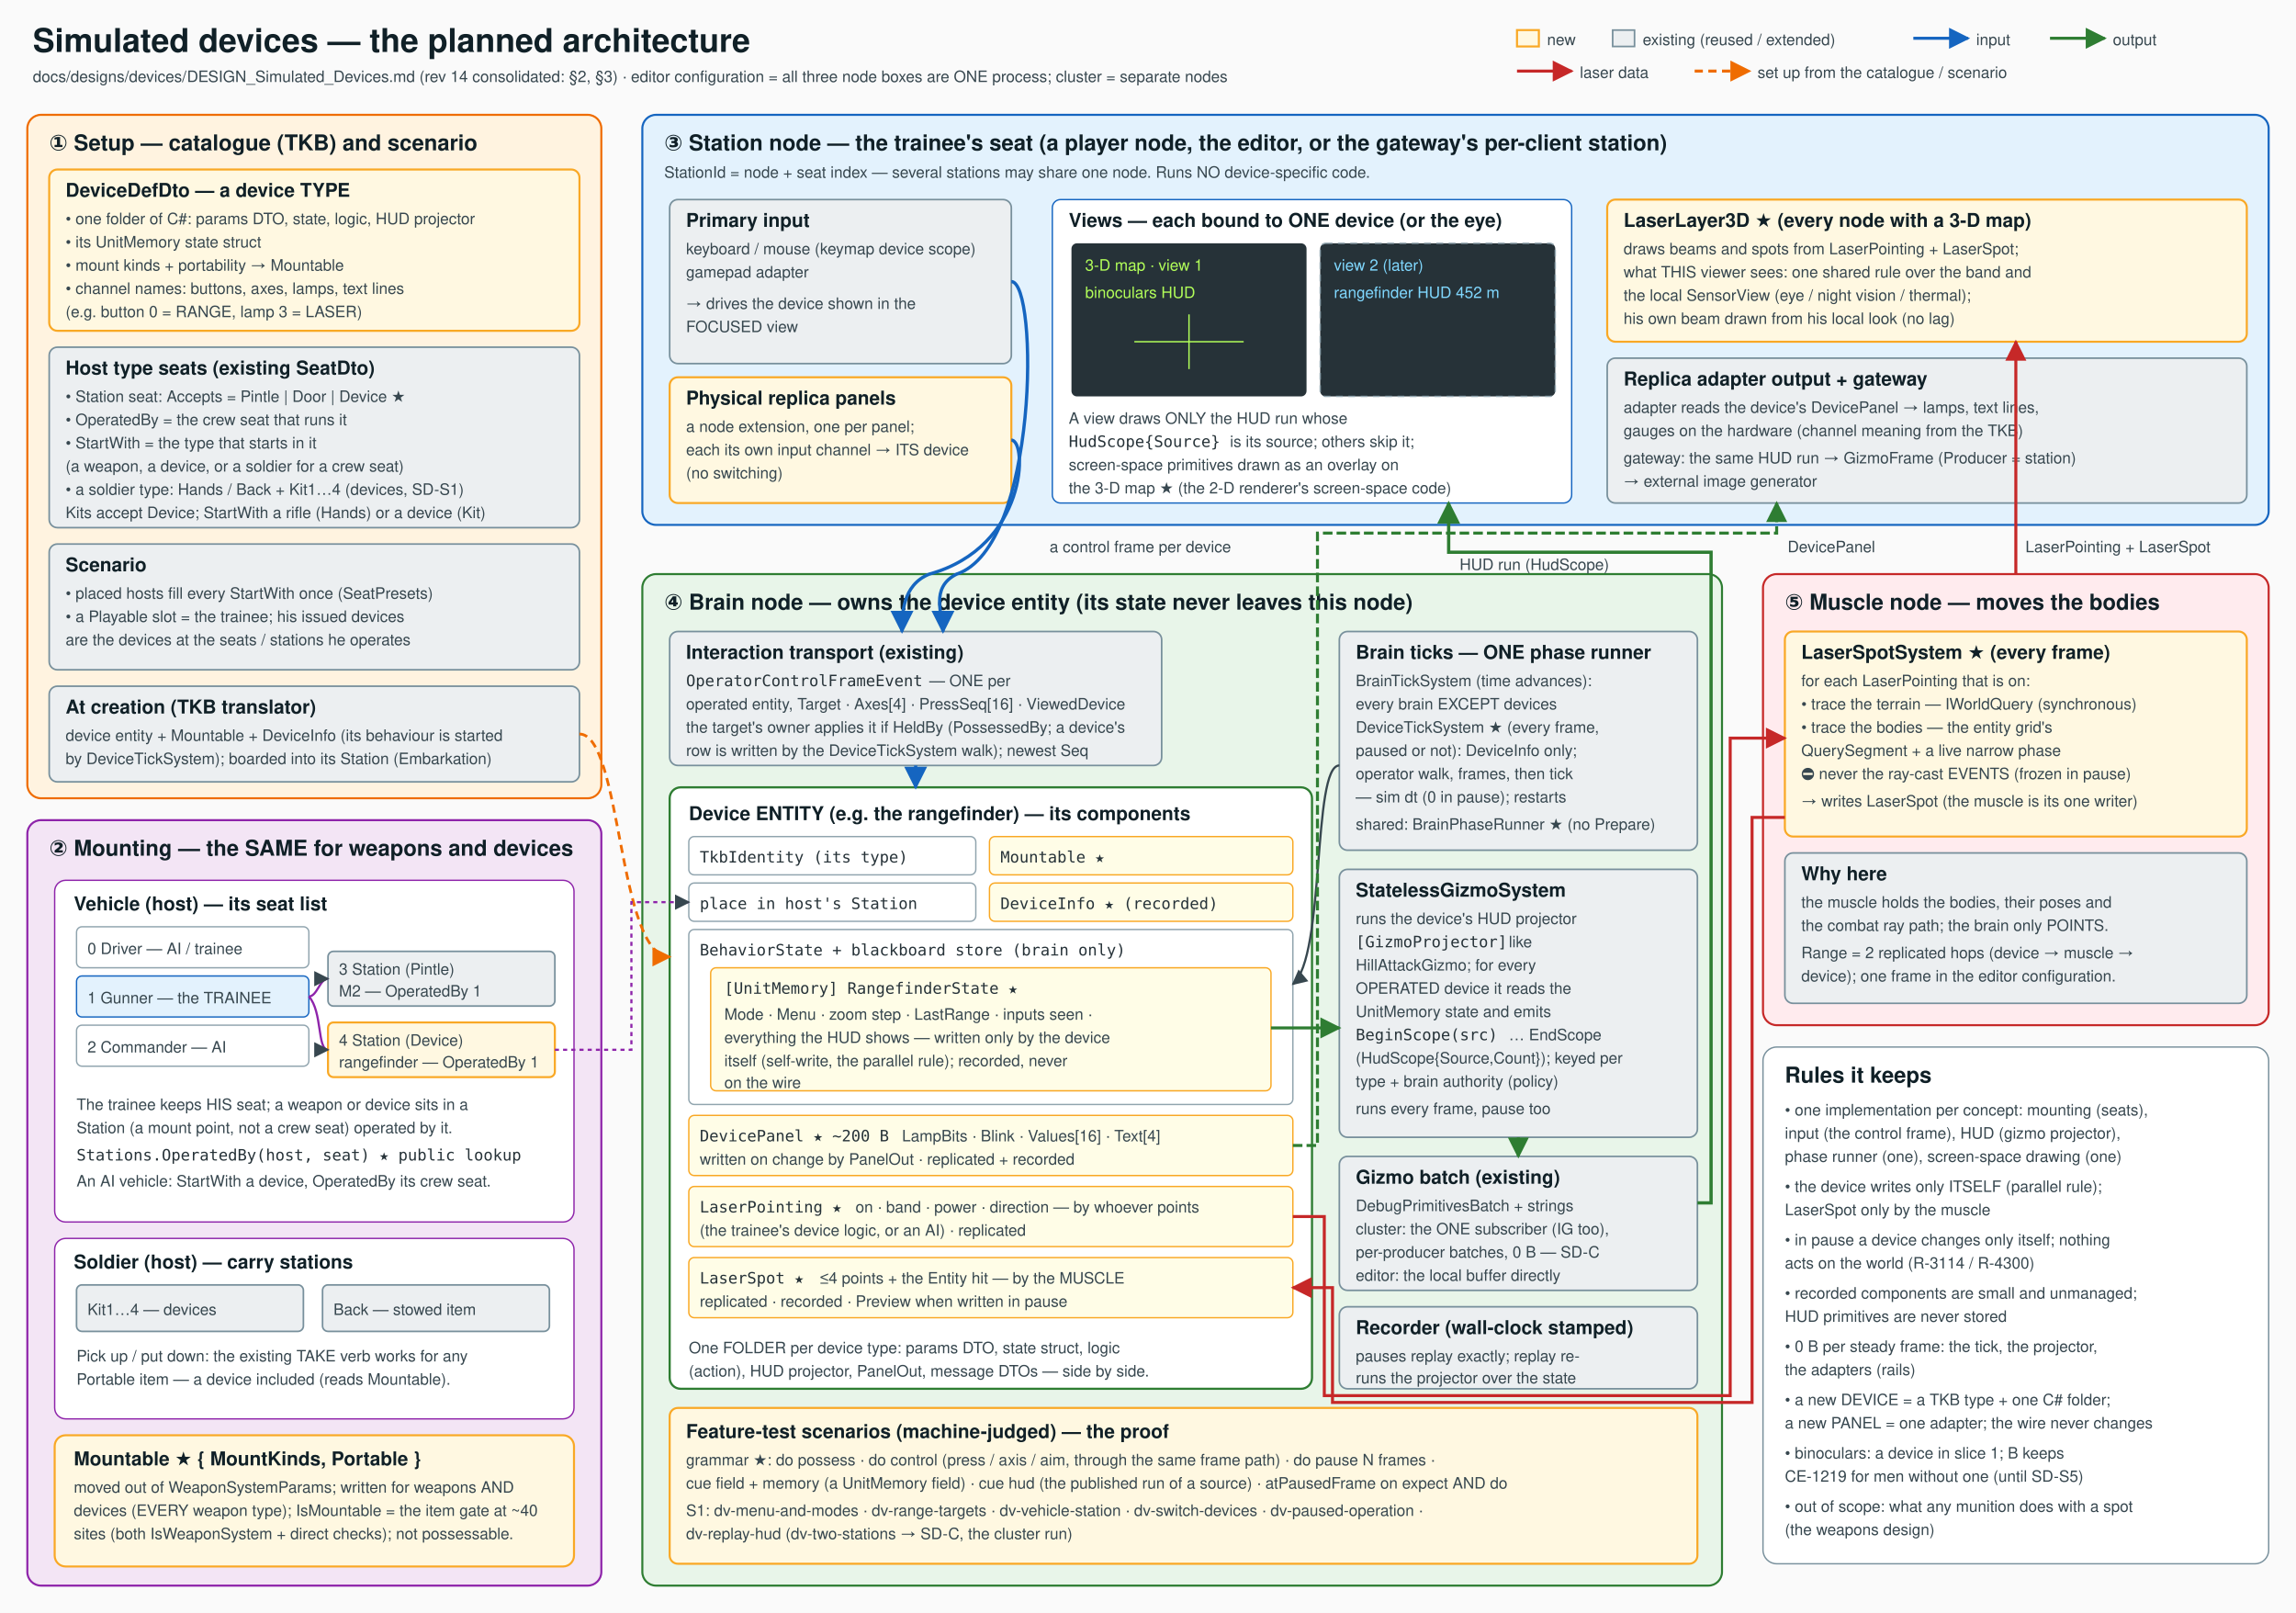
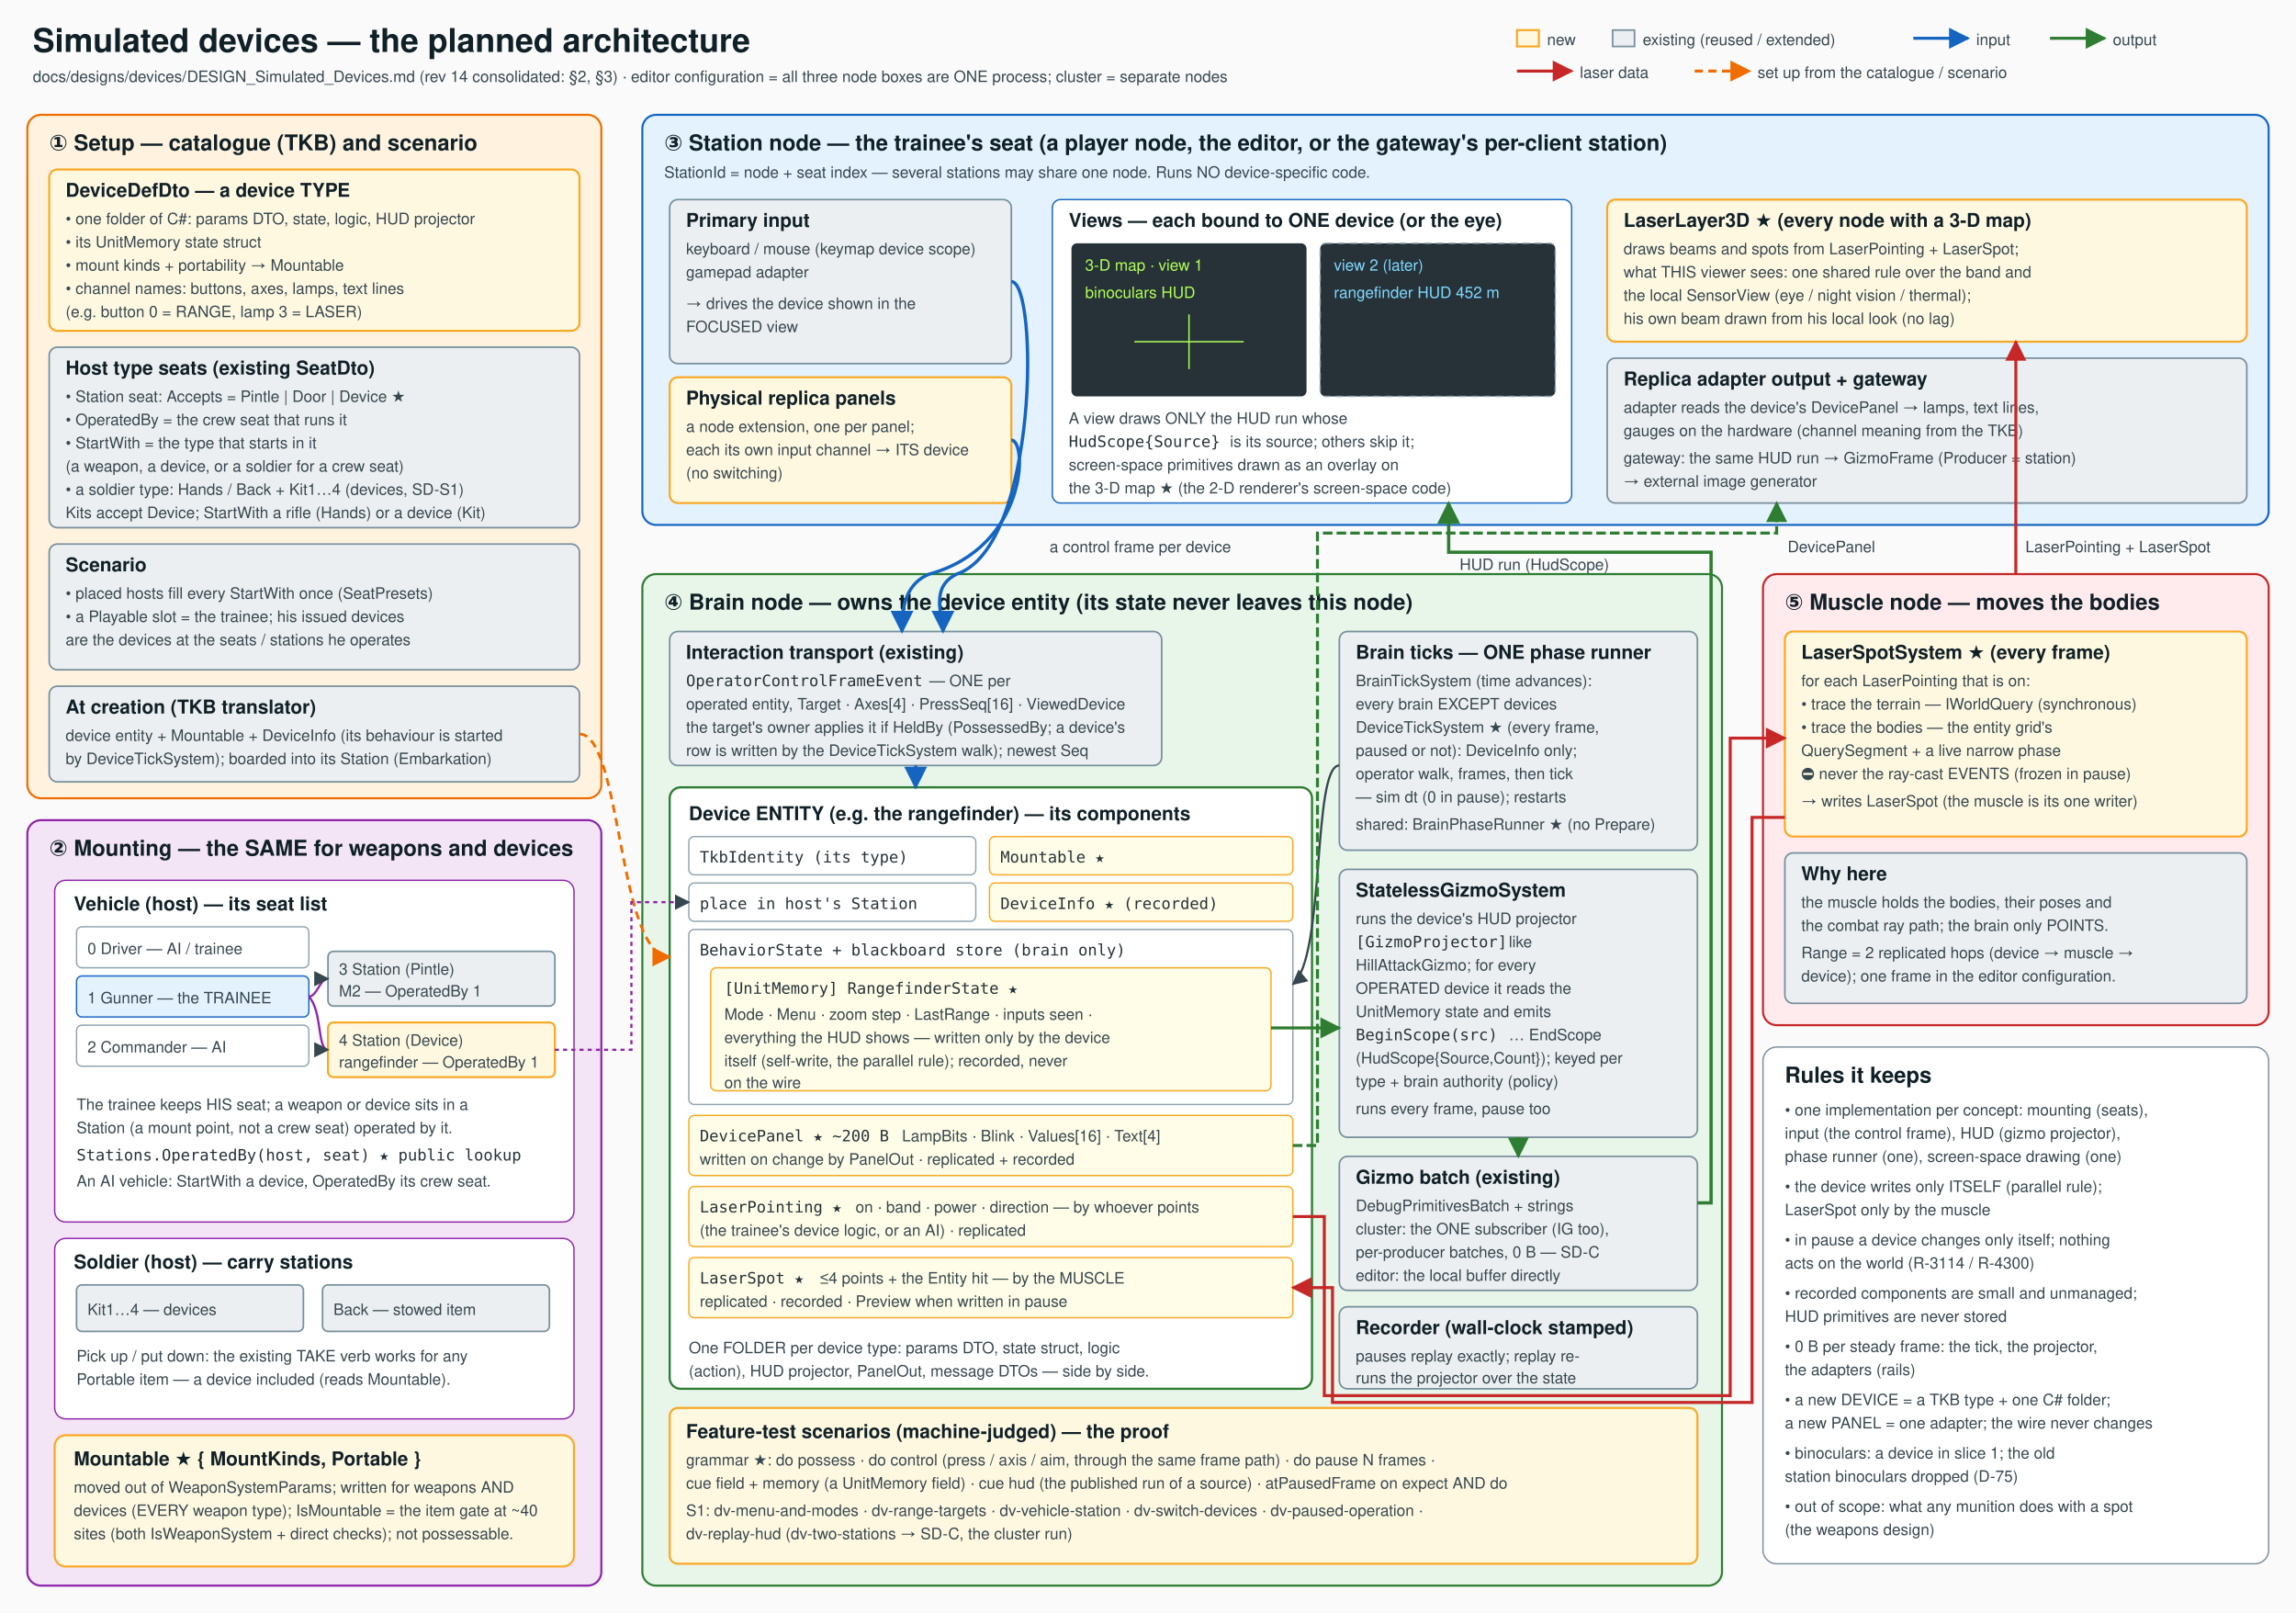
<svg xmlns="http://www.w3.org/2000/svg" width="1680" height="1180" viewBox="0 0 1680 1180" font-family="Segoe UI, Helvetica, Arial, sans-serif">
  <defs>
    <marker id="a" viewBox="0 0 10 10" refX="9" refY="5" markerWidth="7" markerHeight="7" orient="auto-start-reverse">
      <path d="M0,0 L10,5 L0,10 z" fill="#37474f" />
    </marker>
    <marker id="ab" viewBox="0 0 10 10" refX="9" refY="5" markerWidth="7" markerHeight="7" orient="auto-start-reverse">
      <path d="M0,0 L10,5 L0,10 z" fill="#1565c0" />
    </marker>
    <marker id="ag" viewBox="0 0 10 10" refX="9" refY="5" markerWidth="7" markerHeight="7" orient="auto-start-reverse">
      <path d="M0,0 L10,5 L0,10 z" fill="#2e7d32" />
    </marker>
    <marker id="ar" viewBox="0 0 10 10" refX="9" refY="5" markerWidth="7" markerHeight="7" orient="auto-start-reverse">
      <path d="M0,0 L10,5 L0,10 z" fill="#c62828" />
    </marker>
    <marker id="ao" viewBox="0 0 10 10" refX="9" refY="5" markerWidth="7" markerHeight="7" orient="auto-start-reverse">
      <path d="M0,0 L10,5 L0,10 z" fill="#ef6c00" />
    </marker>
    <style>
      .t{font-size:13px;fill:#263238}
      .s{font-size:11.5px;fill:#37474f}
      .h{font-size:16px;font-weight:700;fill:#102027}
      .h2{font-size:14px;font-weight:700;fill:#102027}
      .new{fill:#fff8e1;stroke:#f9a825;stroke-width:1.5}
      .ex{fill:#eceff1;stroke:#78909c;stroke-width:1.2}
      .comp{fill:#ffffff;stroke:#90a4ae;stroke-width:1}
      .compn{fill:#fffde7;stroke:#f9a825;stroke-width:1}
      .mono{font-family:Consolas, Menlo, monospace;font-size:11.5px;fill:#263238}
    </style>
  </defs>
  <rect width="1680" height="1180" fill="#fafafa" />
  <text x="24" y="38" font-size="24" font-weight="700" fill="#102027">Simulated devices — the planned architecture</text>
  <text x="24" y="60" class="s">docs/designs/devices/DESIGN_Simulated_Devices.md (rev 14 consolidated: §2, §3) · editor configuration = all three node boxes are ONE process; cluster = separate nodes</text>
  <g transform="translate(1110,22)">
    <rect x="0" y="0" width="16" height="12" class="new" />
    <text x="22" y="11" class="s">new</text>
    <rect x="70" y="0" width="16" height="12" class="ex" />
    <text x="92" y="11" class="s">existing (reused / extended)</text>
    <line x1="290" y1="6" x2="330" y2="6" stroke="#1565c0" stroke-width="2.2" marker-end="url(#ab)" />
    <text x="336" y="11" class="s">input</text>
    <line x1="390" y1="6" x2="430" y2="6" stroke="#2e7d32" stroke-width="2.2" marker-end="url(#ag)" />
    <text x="436" y="11" class="s">output</text>
    <line x1="0" y1="30" x2="40" y2="30" stroke="#c62828" stroke-width="2.2" marker-end="url(#ar)" />
    <text x="46" y="35" class="s">laser data</text>
    <line x1="130" y1="30" x2="170" y2="30" stroke="#ef6c00" stroke-width="2.2" stroke-dasharray="6 4" marker-end="url(#ao)" />
    <text x="176" y="35" class="s">set up from the catalogue / scenario</text>
  </g>
  <rect x="20" y="84" width="420" height="500" rx="10" fill="#fff3e0" stroke="#ef6c00" stroke-width="1.5" />
  <text x="36" y="110" class="h">① Setup — catalogue (TKB) and scenario</text>
  <rect x="36" y="124" width="388" height="118" rx="6" class="new" />
  <text x="48" y="144" class="h2">DeviceDefDto — a device TYPE</text>
  <text x="48" y="164" class="s">• one folder of C#: params DTO, state, logic, HUD projector</text>
  <text x="48" y="181" class="s">• its UnitMemory state struct</text>
  <text x="48" y="198" class="s">• mount kinds + portability → Mountable</text>
  <text x="48" y="215" class="s">• channel names: buttons, axes, lamps, text lines</text>
  <text x="48" y="232" class="s">  (e.g. button 0 = RANGE, lamp 3 = LASER)</text>
  <rect x="36" y="254" width="388" height="132" rx="6" class="ex" />
  <text x="48" y="274" class="h2">Host type seats (existing SeatDto)</text>
  <text x="48" y="294" class="s">• Station seat: Accepts = Pintle | Door | Device ★</text>
  <text x="48" y="311" class="s">• OperatedBy = the crew seat that runs it</text>
  <text x="48" y="328" class="s">• StartWith = the type that starts in it</text>
  <text x="48" y="345" class="s">  (a weapon, a device, or a soldier for a crew seat)</text>
  <text x="48" y="362" class="s">• a soldier type: Hands / Back + Kit1…4 (devices, SD-S1)</text>
  <text x="48" y="379" class="s">  Kits accept Device; StartWith a rifle (Hands) or a device (Kit)</text>
  <rect x="36" y="398" width="388" height="92" rx="6" class="ex" />
  <text x="48" y="418" class="h2">Scenario</text>
  <text x="48" y="438" class="s">• placed hosts fill every StartWith once (SeatPresets)</text>
  <text x="48" y="455" class="s">• a Playable slot = the trainee; his issued devices</text>
  <text x="48" y="472" class="s">  are the devices at the seats / stations he operates</text>
  <rect x="36" y="502" width="388" height="70" rx="6" class="ex" />
  <text x="48" y="522" class="h2">At creation (TKB translator)</text>
  <text x="48" y="542" class="s">device entity + Mountable + DeviceInfo (its behaviour is started</text>
  <text x="48" y="559" class="s">by DeviceTickSystem); boarded into its Station (Embarkation)</text>
  <rect x="20" y="600" width="420" height="560" rx="10" fill="#f3e5f5" stroke="#8e24aa" stroke-width="1.5" />
  <text x="36" y="626" class="h">② Mounting — the SAME for weapons and devices</text>
  <rect x="40" y="644" width="380" height="250" rx="8" fill="#ffffff" stroke="#8e24aa" />
  <text x="54" y="666" class="h2">Vehicle (host) — its seat list</text>
  <g class="s">
    <rect x="56" y="678" width="170" height="30" rx="4" class="comp" />
    <text x="64" y="698" class="s">0 Driver — AI / trainee</text>
    <rect x="56" y="714" width="170" height="30" rx="4" fill="#e3f2fd" stroke="#1565c0" />
    <text x="64" y="734" class="s">1 Gunner — the TRAINEE</text>
    <rect x="56" y="750" width="170" height="30" rx="4" class="comp" />
    <text x="64" y="770" class="s">2 Commander — AI</text>
    <rect x="240" y="696" width="166" height="40" rx="4" class="ex" />
    <text x="248" y="713" class="s">3 Station (Pintle)</text>
    <text x="248" y="729" class="s">M2 — OperatedBy 1</text>
    <rect x="240" y="748" width="166" height="40" rx="4" class="new" />
    <text x="248" y="765" class="s">4 Station (Device)</text>
    <text x="248" y="781" class="s">rangefinder — OperatedBy 1</text>
  </g>
  <path d="M226,729 C232,729 234,716 240,716" fill="none" stroke="#8e24aa" stroke-width="1.6" marker-end="url(#a)" />
  <path d="M226,729 C236,740 232,768 240,768" fill="none" stroke="#8e24aa" stroke-width="1.6" marker-end="url(#a)" />
  <text x="56" y="812" class="s">The trainee keeps HIS seat; a weapon or device sits in a</text>
  <text x="56" y="829" class="s">Station (a mount point, not a crew seat) operated by it.</text>
  <text x="56" y="849" class="mono">Stations.OperatedBy(host, seat) ★ public lookup</text>
  <text x="56" y="868" class="s">An AI vehicle: StartWith a device, OperatedBy its crew seat.</text>
  <rect x="40" y="906" width="380" height="132" rx="8" fill="#ffffff" stroke="#8e24aa" />
  <text x="54" y="928" class="h2">Soldier (host) — carry stations</text>
  <rect x="56" y="940" width="166" height="34" rx="4" class="ex" />
  <text x="64" y="962" class="s">Kit1…4 — devices</text>
  <rect x="236" y="940" width="166" height="34" rx="4" class="ex" />
  <text x="244" y="962" class="s">Back — stowed item</text>
  <text x="56" y="996" class="s">Pick up / put down: the existing TAKE verb works for any</text>
  <text x="56" y="1013" class="s">Portable item — a device included (reads Mountable).</text>
  <rect x="40" y="1050" width="380" height="96" rx="8" class="new" />
  <text x="54" y="1072" class="h2">Mountable ★ { MountKinds, Portable }</text>
  <text x="54" y="1092" class="s">moved out of WeaponSystemParams; written for weapons AND</text>
  <text x="54" y="1109" class="s">devices (EVERY weapon type); IsMountable = the item gate at ~40</text>
  <text x="54" y="1126" class="s">sites (both IsWeaponSystem + direct checks); not possessable.</text>
  <rect x="470" y="84" width="1190" height="300" rx="10" fill="#e3f2fd" stroke="#1565c0" stroke-width="1.5" />
  <text x="486" y="110" class="h">③ Station node — the trainee's seat (a player node, the editor, or the gateway's per-client station)</text>
  <text x="486" y="130" class="s">StationId = node + seat index — several stations may share one node. Runs NO device-specific code.</text>
  <rect x="490" y="146" width="250" height="120" rx="6" class="ex" />
  <text x="502" y="166" class="h2">Primary input</text>
  <text x="502" y="186" class="s">keyboard / mouse (keymap device scope)</text>
  <text x="502" y="203" class="s">gamepad adapter</text>
  <text x="502" y="226" class="s">→ drives the device shown in the</text>
  <text x="502" y="243" class="s">   FOCUSED view</text>
  <rect x="490" y="276" width="250" height="92" rx="6" class="new" />
  <text x="502" y="296" class="h2">Physical replica panels</text>
  <text x="502" y="316" class="s">a node extension, one per panel;</text>
  <text x="502" y="333" class="s">each its own input channel → ITS device</text>
  <text x="502" y="350" class="s">(no switching)</text>
  <rect x="770" y="146" width="380" height="222" rx="6" fill="#ffffff" stroke="#1565c0" />
  <text x="782" y="166" class="h2">Views — each bound to ONE device (or the eye)</text>
  <rect x="784" y="178" width="172" height="112" rx="4" fill="#263238" />
  <text x="794" y="198" font-size="11.5" fill="#b2ff59">3-D map · view 1</text>
  <text x="794" y="218" font-size="11.5" fill="#b2ff59">binoculars HUD</text>
  <line x1="830" y1="250" x2="910" y2="250" stroke="#b2ff59" />
  <line x1="870" y1="230" x2="870" y2="270" stroke="#b2ff59" />
  <rect x="966" y="178" width="172" height="112" rx="4" fill="#263238" stroke-dasharray="5 4" stroke="#90a4ae" />
  <text x="976" y="198" font-size="11.5" fill="#80d8ff">view 2 (later)</text>
  <text x="976" y="218" font-size="11.5" fill="#80d8ff">rangefinder HUD  452 m</text>
  <text x="782" y="310" class="s">A view draws ONLY the HUD run whose</text>
  <text x="782" y="327" class="mono">HudScope{Source}</text>
  <text x="900" y="327" class="s"> is its source; others skip it;</text>
  <text x="782" y="344" class="s">screen-space primitives drawn as an overlay on</text>
  <text x="782" y="361" class="s">the 3-D map ★ (the 2-D renderer's screen-space code)</text>
  <rect x="1176" y="146" width="468" height="104" rx="6" class="new" />
  <text x="1188" y="166" class="h2">LaserLayer3D ★ (every node with a 3-D map)</text>
  <text x="1188" y="186" class="s">draws beams and spots from LaserPointing + LaserSpot;</text>
  <text x="1188" y="203" class="s">what THIS viewer sees: one shared rule over the band and</text>
  <text x="1188" y="220" class="s">the local SensorView (eye / night vision / thermal);</text>
  <text x="1188" y="237" class="s">his own beam drawn from his local look (no lag)</text>
  <rect x="1176" y="262" width="468" height="106" rx="6" class="ex" />
  <text x="1188" y="282" class="h2">Replica adapter output + gateway</text>
  <text x="1188" y="302" class="s">adapter reads the device's DevicePanel → lamps, text lines,</text>
  <text x="1188" y="319" class="s">gauges on the hardware (channel meaning from the TKB)</text>
  <text x="1188" y="339" class="s">gateway: the same HUD run → GizmoFrame (Producer = station)</text>
  <text x="1188" y="356" class="s">→ external image generator</text>
  <rect x="470" y="420" width="790" height="740" rx="10" fill="#e8f5e9" stroke="#2e7d32" stroke-width="1.5" />
  <text x="486" y="446" class="h">④ Brain node — owns the device entity (its state never leaves this node)</text>
  <rect x="490" y="462" width="360" height="98" rx="6" class="ex" />
  <text x="502" y="482" class="h2">Interaction transport (existing)</text>
  <text x="502" y="502" class="mono">OperatorControlFrameEvent</text>
  <text x="680" y="502" class="s"> — ONE per</text>
  <text x="502" y="519" class="s">operated entity, Target · Axes[4] · PressSeq[16] · ViewedDevice</text>
  <text x="502" y="536" class="s">the target's owner applies it if HeldBy (PossessedBy; a device's</text>
  <text x="502" y="553" class="s">row is written by the DeviceTickSystem walk); newest Seq</text>
  <rect x="490" y="576" width="470" height="440" rx="8" fill="#ffffff" stroke="#2e7d32" stroke-width="1.6" />
  <text x="504" y="600" class="h2">Device ENTITY (e.g. the rangefinder) — its components</text>
  <rect x="504" y="612" width="210" height="28" rx="4" class="comp" />
  <text x="512" y="631" class="mono">TkbIdentity (its type)</text>
  <rect x="724" y="612" width="222" height="28" rx="4" class="compn" />
  <text x="732" y="631" class="mono">Mountable ★</text>
  <rect x="724" y="646" width="222" height="28" rx="4" class="compn" />
  <text x="732" y="665" class="mono">DeviceInfo ★ (recorded)</text>
  <rect x="504" y="646" width="210" height="28" rx="4" class="comp" />
  <text x="512" y="665" class="mono">place in host's Station</text>
  <rect x="504" y="680" width="442" height="128" rx="4" class="comp" />
  <text x="512" y="699" class="mono">BehaviorState + blackboard store (brain only)</text>
  <rect x="520" y="708" width="410" height="90" rx="4" class="compn" />
  <text x="530" y="727" class="mono">[UnitMemory] RangefinderState ★</text>
  <text x="530" y="746" class="s">Mode · Menu · zoom step · LastRange · inputs seen ·</text>
  <text x="530" y="763" class="s">everything the HUD shows — written only by the device</text>
  <text x="530" y="780" class="s">itself (self-write, the parallel rule); recorded, never</text>
  <text x="530" y="796" class="s">on the wire</text>
  <rect x="504" y="816" width="442" height="44" rx="4" class="compn" />
  <text x="512" y="835" class="mono">DevicePanel ★ ~200 B</text>
  <text x="660" y="835" class="s">LampBits · Blink · Values[16] · Text[4]</text>
  <text x="512" y="852" class="s">written on change by PanelOut · replicated + recorded</text>
  <rect x="504" y="868" width="442" height="44" rx="4" class="compn" />
  <text x="512" y="887" class="mono">LaserPointing ★</text>
  <text x="626" y="887" class="s">on · band · power · direction — by whoever points</text>
  <text x="512" y="904" class="s">(the trainee's device logic, or an AI) · replicated</text>
  <rect x="504" y="920" width="442" height="44" rx="4" class="compn" />
  <text x="512" y="939" class="mono">LaserSpot ★</text>
  <text x="600" y="939" class="s">≤4 points + the Entity hit — by the MUSCLE</text>
  <text x="512" y="956" class="s">replicated · recorded · Preview when written in pause</text>
  <text x="504" y="990" class="s">One FOLDER per device type: params DTO, state struct, logic</text>
  <text x="504" y="1007" class="s">(action), HUD projector, PanelOut, message DTOs — side by side.</text>
  <rect x="980" y="462" width="262" height="160" rx="6" class="ex" />
  <text x="992" y="482" class="h2">Brain ticks — ONE phase runner</text>
  <text x="992" y="502" class="s">BrainTickSystem (time advances):</text>
  <text x="992" y="519" class="s">  every brain EXCEPT devices</text>
  <text x="992" y="536" class="s">DeviceTickSystem ★ (every frame,</text>
  <text x="992" y="553" class="s">  paused or not): DeviceInfo only;</text>
  <text x="992" y="570" class="s">  operator walk, frames, then tick</text>
  <text x="992" y="587" class="s">  — sim dt (0 in pause); restarts</text>
  <text x="992" y="607" class="s">shared: BrainPhaseRunner ★ (no Prepare)</text>
  <rect x="980" y="636" width="262" height="196" rx="6" class="ex" />
  <text x="992" y="656" class="h2">StatelessGizmoSystem</text>
  <text x="992" y="676" class="s">runs the device's HUD projector</text>
  <text x="992" y="693" class="mono">[GizmoProjector]</text>
  <text x="1104" y="693" class="s"> like</text>
  <text x="992" y="710" class="s">HillAttackGizmo; for every</text>
  <text x="992" y="727" class="s">OPERATED device it reads the</text>
  <text x="992" y="744" class="s">UnitMemory state and emits</text>
  <text x="992" y="761" class="mono">BeginScope(src)</text>
  <text x="1104" y="761" class="s"> … EndScope</text>
  <text x="992" y="778" class="s">(HudScope{Source,Count}); keyed per</text>
  <text x="992" y="795" class="s">type + brain authority (policy)</text>
  <text x="992" y="815" class="s">runs every frame, pause too</text>
  <rect x="980" y="846" width="262" height="98" rx="6" class="ex" />
  <text x="992" y="866" class="h2">Gizmo batch (existing)</text>
  <text x="992" y="886" class="s">DebugPrimitivesBatch + strings</text>
  <text x="992" y="903" class="s">cluster: the ONE subscriber (IG too),</text>
  <text x="992" y="920" class="s">per-producer batches, 0 B — SD-C</text>
  <text x="992" y="937" class="s">editor: the local buffer directly</text>
  <rect x="980" y="956" width="262" height="60" rx="6" class="ex" />
  <text x="992" y="976" class="h2">Recorder (wall-clock stamped)</text>
  <text x="992" y="996" class="s">pauses replay exactly; replay re-</text>
  <text x="992" y="1012" class="s">runs the projector over the state</text>
  <rect x="490" y="1030" width="752" height="114" rx="6" class="new" />
  <text x="502" y="1052" class="h2">Feature-test scenarios (machine-judged) — the proof</text>
  <text x="502" y="1072" class="s">grammar ★: do possess · do control (press / axis / aim, through the same frame path) · do pause N frames ·</text>
  <text x="502" y="1089" class="s">cue field + memory (a UnitMemory field) · cue hud (the published run of a source) · atPausedFrame on expect AND do</text>
  <text x="502" y="1109" class="s">S1: dv-menu-and-modes · dv-range-targets · dv-vehicle-station · dv-switch-devices · dv-paused-operation ·</text>
  <text x="502" y="1126" class="s">    dv-replay-hud   (dv-two-stations → SD-C, the cluster run)</text>
  <rect x="1290" y="420" width="370" height="330" rx="10" fill="#ffebee" stroke="#c62828" stroke-width="1.5" />
  <text x="1306" y="446" class="h">⑤ Muscle node — moves the bodies</text>
  <rect x="1306" y="462" width="338" height="150" rx="6" class="new" />
  <text x="1318" y="482" class="h2">LaserSpotSystem ★ (every frame)</text>
  <text x="1318" y="502" class="s">for each LaserPointing that is on:</text>
  <text x="1318" y="519" class="s">• trace the terrain — IWorldQuery (synchronous)</text>
  <text x="1318" y="536" class="s">• trace the bodies — the entity grid's</text>
  <text x="1318" y="553" class="s">  QuerySegment + a live narrow phase</text>
  <text x="1318" y="570" class="s">⛔ never the ray-cast EVENTS (frozen in pause)</text>
  <text x="1318" y="590" class="s">→ writes LaserSpot (the muscle is its one writer)</text>
  <rect x="1306" y="624" width="338" height="110" rx="6" class="ex" />
  <text x="1318" y="644" class="h2">Why here</text>
  <text x="1318" y="664" class="s">the muscle holds the bodies, their poses and</text>
  <text x="1318" y="681" class="s">the combat ray path; the brain only POINTS.</text>
  <text x="1318" y="701" class="s">Range = 2 replicated hops (device → muscle →</text>
  <text x="1318" y="718" class="s">device); one frame in the editor configuration.</text>
  <rect x="1290" y="766" width="370" height="378" rx="10" fill="#ffffff" stroke="#78909c" />
  <text x="1306" y="792" class="h">Rules it keeps</text>
  <text x="1306" y="816" class="s">• one implementation per concept: mounting (seats),</text>
  <text x="1306" y="833" class="s">  input (the control frame), HUD (gizmo projector),</text>
  <text x="1306" y="850" class="s">  phase runner (one), screen-space drawing (one)</text>
  <text x="1306" y="872" class="s">• the device writes only ITSELF (parallel rule);</text>
  <text x="1306" y="889" class="s">  LaserSpot only by the muscle</text>
  <text x="1306" y="911" class="s">• in pause a device changes only itself; nothing</text>
  <text x="1306" y="928" class="s">  acts on the world (R-3114 / R-4300)</text>
  <text x="1306" y="950" class="s">• recorded components are small and unmanaged;</text>
  <text x="1306" y="967" class="s">  HUD primitives are never stored</text>
  <text x="1306" y="989" class="s">• 0 B per steady frame: the tick, the projector,</text>
  <text x="1306" y="1006" class="s">  the adapters (rails)</text>
  <text x="1306" y="1028" class="s">• a new DEVICE = a TKB type + one C# folder;</text>
  <text x="1306" y="1045" class="s">  a new PANEL = one adapter; the wire never changes</text>
-   <text x="1306" y="1067" class="s">• binoculars: a device in slice 1; B keeps</text>
-   <text x="1306" y="1084" class="s">  CE-1219 for men without one (until SD-S5)</text>
+   <text x="1306" y="1067" class="s">• binoculars: a device in slice 1; the old</text>
+   <text x="1306" y="1084" class="s">  station binoculars dropped (D-75)</text>
  <text x="1306" y="1106" class="s">• out of scope: what any munition does with a spot</text>
  <text x="1306" y="1123" class="s">  (the weapons design)</text>
  <path d="M424,537 C455,537 452,700 490,700" fill="none" stroke="#ef6c00" stroke-width="2" stroke-dasharray="6 4" marker-end="url(#ao)" />
  <path d="M406,768 L462,768 L462,660 L504,660" fill="none" stroke="#8e24aa" stroke-width="1.6" stroke-dasharray="3 3" marker-end="url(#a)" />
  <path d="M740,206 C760,206 760,400 700,420 C680,430 690,450 690,462" fill="none" stroke="#1565c0" stroke-width="2.4" marker-end="url(#ab)" />
  <path d="M740,322 C752,322 752,400 680,420 C660,428 660,450 660,462" fill="none" stroke="#1565c0" stroke-width="2.4" marker-end="url(#ab)" />
  <text x="768" y="404" class="s" fill="#1565c0">a control frame per device</text>
  <path d="M670,560 L670,576" stroke="#1565c0" stroke-width="2.4" marker-end="url(#ab)" />
  <path d="M980,560 C960,560 970,700 946,720" fill="none" stroke="#37474f" stroke-width="1.6" marker-end="url(#a)" />
  <path d="M930,752 L980,752" fill="none" stroke="#2e7d32" stroke-width="2.2" marker-end="url(#ag)" />
  <path d="M1111,832 L1111,846" stroke="#2e7d32" stroke-width="2.2" marker-end="url(#ag)" />
  <path d="M1242,880 L1252,880 L1252,404 L1060,404 L1060,368" fill="none" stroke="#2e7d32" stroke-width="2.4" marker-end="url(#ag)" />
  <text x="1068" y="417" class="s" fill="#2e7d32">HUD run (HudScope)</text>
  <path d="M946,838 L964,838 L964,390 L1300,390 L1300,368" fill="none" stroke="#2e7d32" stroke-width="2.2" stroke-dasharray="7 3" marker-end="url(#ag)" />
  <text x="1308" y="404" class="s" fill="#2e7d32">DevicePanel</text>
  <path d="M946,890 L969,890 L969,1021 L1266,1021 L1266,540 L1306,540" fill="none" stroke="#c62828" stroke-width="2.2" marker-end="url(#ar)" />
  <path d="M1306,598 L1282,598 L1282,1026 L975,1026 L975,942 L946,942" fill="none" stroke="#c62828" stroke-width="2.2" marker-end="url(#ar)" />
  <path d="M1475,420 L1475,250" stroke="#c62828" stroke-width="2.2" marker-end="url(#ar)" />
  <text x="1482" y="404" class="s" fill="#c62828">LaserPointing + LaserSpot</text>
</svg>
